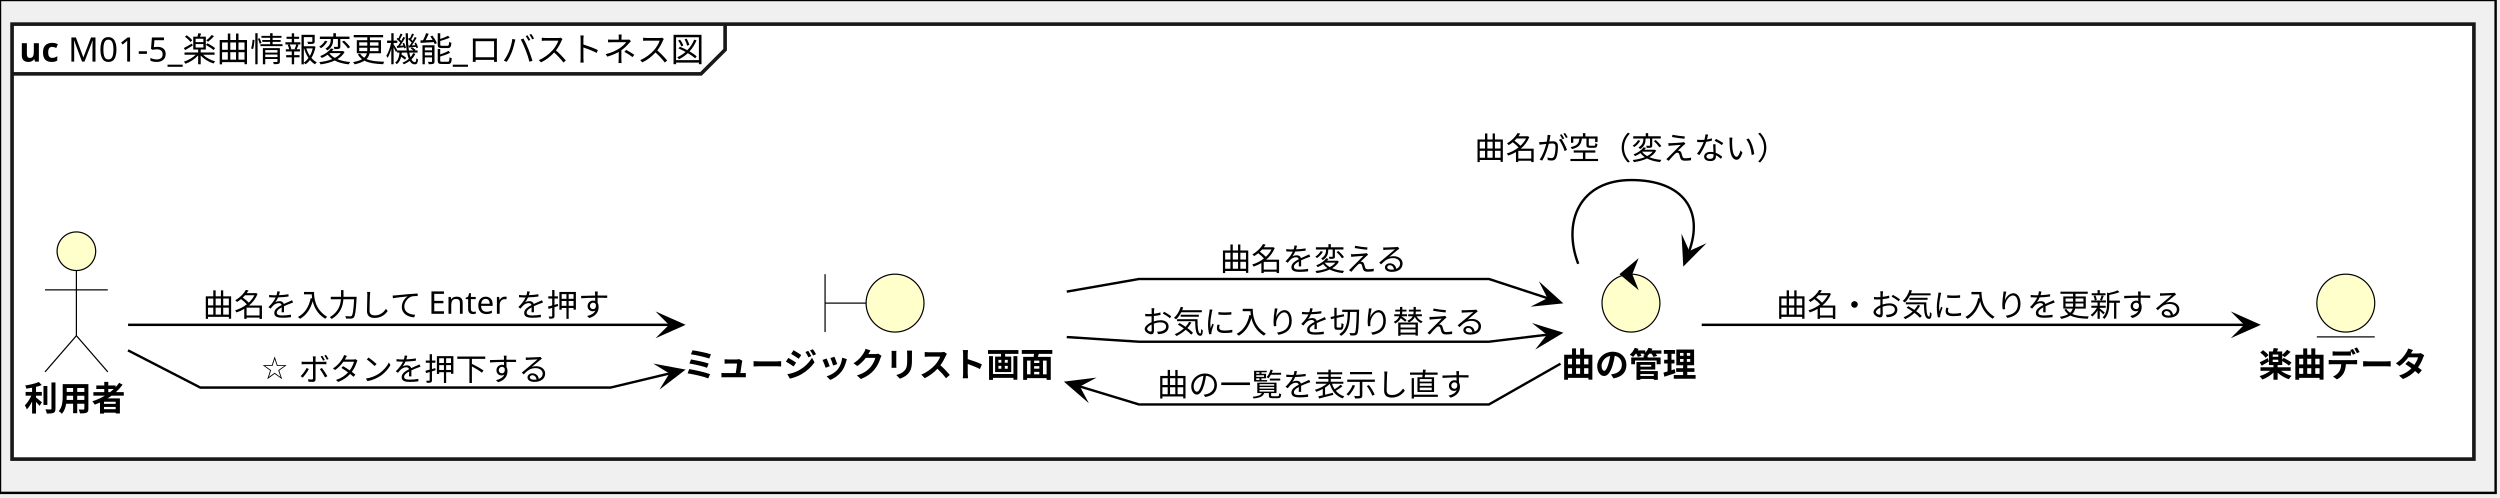
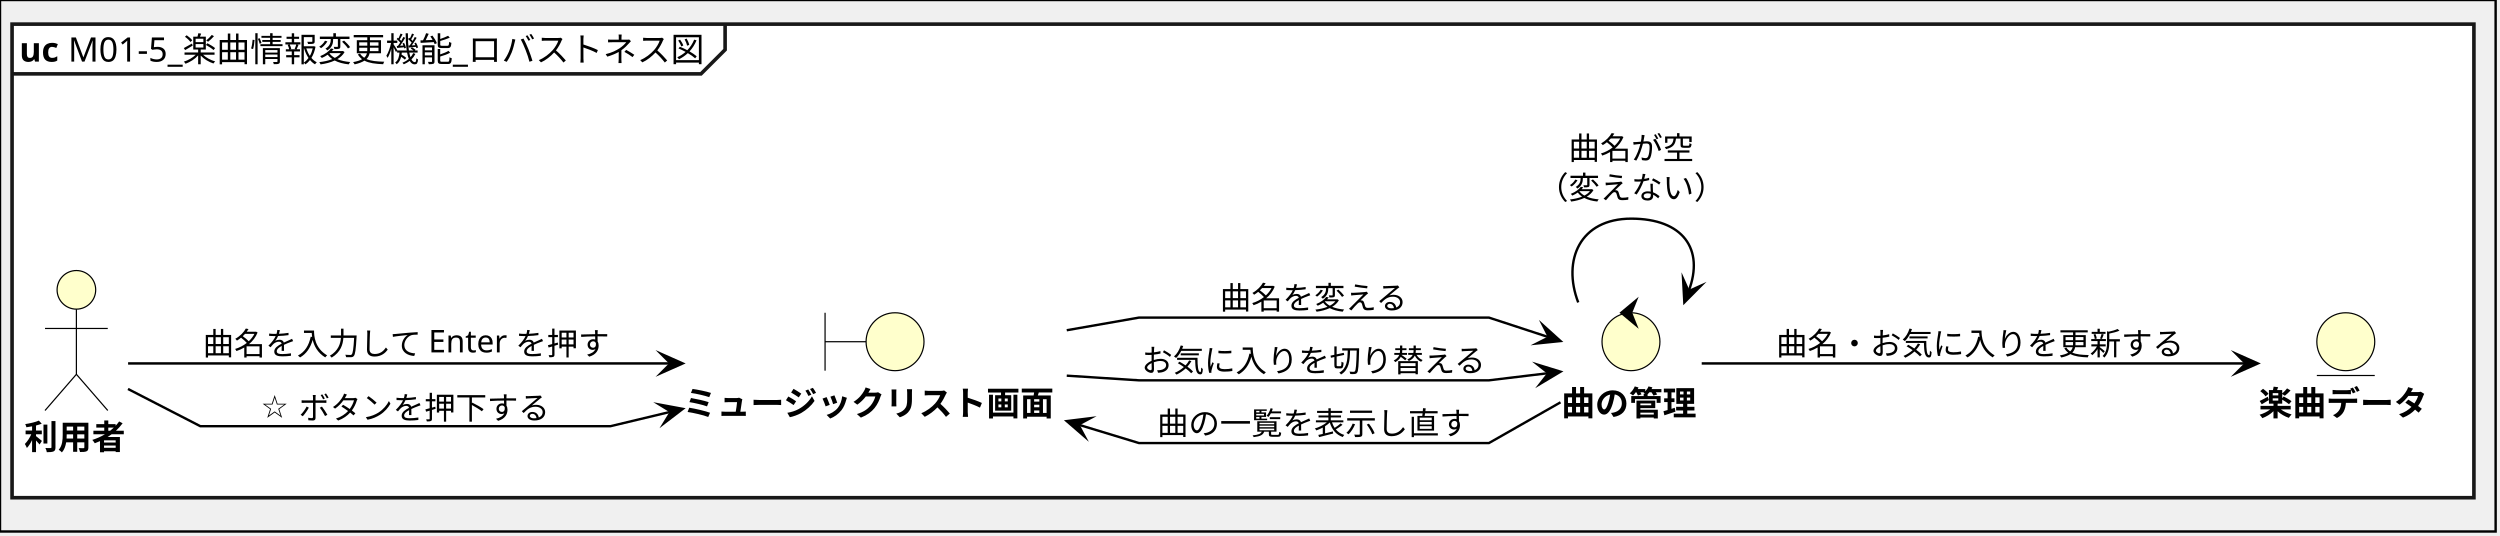
- <svg xmlns="http://www.w3.org/2000/svg" version="1.1" data-diagram-type="DESCRIPTION" style="width:1036px;height:206px;background:#FFFFFF;" width="1036px" height="206px" viewBox="0 0 1036 206" zoomAndPan="magnify" preserveAspectRatio="none" contentStyleType="text/css">
+ <svg xmlns="http://www.w3.org/2000/svg" version="1.1" data-diagram-type="DESCRIPTION" style="width:1036px;height:222px;background:#FFFFFF;" width="1036px" height="222px" viewBox="0 0 1036 222" zoomAndPan="magnify" preserveAspectRatio="none" contentStyleType="text/css">
  <defs />
  <g font-family="sans-serif" lengthAdjust="spacing">
-     <rect x="0" y="0" width="1034.188" height="204.252" fill="none" style="stroke:#000;stroke-width:1;" />
-     <rect x="5" y="10" width="1020.188" height="180.252" fill="#FFF" style="stroke:#181818;stroke-width:1.5;" />
+     <rect x="0" y="0" width="1034.188" height="220.252" fill="none" style="stroke:#000;stroke-width:1;" />
+     <rect x="5" y="10" width="1020.188" height="196.252" fill="#FFF" style="stroke:#181818;stroke-width:1.5;" />
    <path d="M300.482,10 L300.482,20.609 L290.482,30.609 L5,30.609" style="stroke:#181818;stroke-width:1.5;" fill="none" />
    <text x="8" y="25.533" fill="#000" font-size="14" textLength="16.338" font-weight="700">uc</text>
    <text x="28.228" y="25.533" fill="#000" font-size="14" textLength="265.255">M01-5_楽曲情報変更機能_ロバストネス図</text>
    <g class="entity" data-qualified-name="A1" id="ent0001" data-source-line="4">
-       <ellipse cx="31.656" cy="104.109" rx="8" ry="8" fill="#FFC" style="stroke:#000;stroke-width:0.5;" />
-       <path d="M31.656,112.109 L31.656,139.109 M18.656,120.109 L44.656,120.109 M31.656,139.109 L18.656,154.109 M31.656,139.109 L44.656,154.109" style="stroke:#000;stroke-width:0.5;" fill="none" />
-       <text x="10" y="170.143" fill="#000" font-size="14" textLength="43.313" font-weight="700">利用者</text>
+       <ellipse cx="31.656" cy="120.109" rx="8" ry="8" fill="#FFC" style="stroke:#000;stroke-width:0.5;" />
+       <path d="M31.656,128.109 L31.656,155.109 M18.656,136.109 L44.656,136.109 M31.656,155.109 L18.656,170.109 M31.656,155.109 L44.656,170.109" style="stroke:#000;stroke-width:0.5;" fill="none" />
+       <text x="10" y="186.143" fill="#000" font-size="14" textLength="43.313" font-weight="700">利用者</text>
    </g>
    <g class="entity" data-qualified-name="B1" id="ent0002" data-source-line="5">
-       <path d="M341.906,113.609 L341.906,137.609 M341.906,125.609 L358.906,125.609" style="stroke:#000;stroke-width:0.5;" fill="none" />
-       <ellipse cx="370.906" cy="125.609" rx="12" ry="12" fill="#FFC" style="stroke:#000;stroke-width:0.5;" />
-       <text x="283" y="156.143" fill="#000" font-size="14" textLength="158.813" font-weight="700">ミュージックリスト画面</text>
+       <path d="M341.906,129.609 L341.906,153.609 M341.906,141.609 L358.906,141.609" style="stroke:#000;stroke-width:0.5;" fill="none" />
+       <ellipse cx="370.906" cy="141.609" rx="12" ry="12" fill="#FFC" style="stroke:#000;stroke-width:0.5;" />
+       <text x="283" y="172.143" fill="#000" font-size="14" textLength="158.813" font-weight="700">ミュージックリスト画面</text>
    </g>
    <g class="entity" data-qualified-name="C1" id="ent0003" data-source-line="6">
-       <ellipse cx="675.875" cy="125.609" rx="12" ry="12" fill="#FFC" style="stroke:#000;stroke-width:0.5;" />
-       <polygon points="671.875,113.609,677.875,108.609,675.875,113.609,677.875,118.609,671.875,113.609" fill="#000" style="stroke:#000;stroke-width:1;stroke-linejoin:miter;stroke-miterlimit:10;" />
-       <text x="647" y="156.143" fill="#000" font-size="14" textLength="57.75" font-weight="700">曲の管理</text>
+       <ellipse cx="675.875" cy="141.609" rx="12" ry="12" fill="#FFC" style="stroke:#000;stroke-width:0.5;" />
+       <polygon points="671.875,129.609,677.875,124.609,675.875,129.609,677.875,134.609,671.875,129.609" fill="#000" style="stroke:#000;stroke-width:1;stroke-linejoin:miter;stroke-miterlimit:10;" />
+       <text x="647" y="172.143" fill="#000" font-size="14" textLength="57.75" font-weight="700">曲の管理</text>
    </g>
    <g class="entity" data-qualified-name="E1" id="ent0004" data-source-line="7">
-       <ellipse cx="972.094" cy="125.609" rx="12" ry="12" fill="#FFC" style="stroke:#000;stroke-width:0.5;" />
-       <line x1="960.094" y1="139.609" x2="984.094" y2="139.609" style="stroke:#000;stroke-width:0.5;" />
-       <text x="936" y="156.143" fill="#000" font-size="14" textLength="72.188" font-weight="700">楽曲データ</text>
+       <ellipse cx="972.094" cy="141.609" rx="12" ry="12" fill="#FFC" style="stroke:#000;stroke-width:0.5;" />
+       <line x1="960.094" y1="155.609" x2="984.094" y2="155.609" style="stroke:#000;stroke-width:0.5;" />
+       <text x="936" y="172.143" fill="#000" font-size="14" textLength="72.188" font-weight="700">楽曲データ</text>
    </g>
    <g class="link" data-entity-1="ent0001" data-entity-2="ent0002" id="lnk5" data-source-line="9" data-link-type="dependency">
-       <path d="M53.08,134.609 C98.1,134.609 202.32,134.609 277.91,134.609" style="stroke:#000;stroke-width:1;" fill="none" id="A1-to-B1" />
-       <polygon points="282.91,134.609,273.91,130.609,277.91,134.609,273.91,138.609,282.91,134.609" fill="#000" style="stroke:#000;stroke-width:1;stroke-linejoin:miter;stroke-miterlimit:10;" />
-       <text x="84" y="131.104" fill="#000" font-size="13" textLength="168.295">曲名を入力して Enter を押す</text>
+       <path d="M53.08,150.609 C98.1,150.609 202.32,150.609 277.91,150.609" style="stroke:#000;stroke-width:1;" fill="none" id="A1-to-B1" />
+       <polygon points="282.91,150.609,273.91,146.609,277.91,150.609,273.91,154.609,282.91,150.609" fill="#000" style="stroke:#000;stroke-width:1;stroke-linejoin:miter;stroke-miterlimit:10;" />
+       <text x="84" y="147.104" fill="#000" font-size="13" textLength="168.295">曲名を入力して Enter を押す</text>
    </g>
    <g class="link" data-entity-1="ent0001" data-entity-2="ent0002" id="lnk6" data-source-line="10" data-link-type="dependency">
-       <path d="M53.04,145.189 C67.02,152.379 83,160.609 83,160.609 C83,160.609 253,160.609 253,160.609 C253,160.609 261.107,158.663 278.077,154.603" style="stroke:#000;stroke-width:1;" fill="none" id="A1-to-B1-1" />
-       <polygon points="282.94,153.439,273.256,151.643,278.077,154.603,275.118,159.424,282.94,153.439" fill="#000" style="stroke:#000;stroke-width:1;stroke-linejoin:miter;stroke-miterlimit:10;" />
-       <text x="108" y="157.104" fill="#000" font-size="13" textLength="120.612">☆ ボタンを押下する</text>
+       <path d="M53.04,161.189 C67.02,168.379 83,176.609 83,176.609 C83,176.609 253,176.609 253,176.609 C253,176.609 261.107,174.663 278.077,170.603" style="stroke:#000;stroke-width:1;" fill="none" id="A1-to-B1-1" />
+       <polygon points="282.94,169.439,273.256,167.643,278.077,170.603,275.118,175.424,282.94,169.439" fill="#000" style="stroke:#000;stroke-width:1;stroke-linejoin:miter;stroke-miterlimit:10;" />
+       <text x="108" y="173.104" fill="#000" font-size="13" textLength="120.612">☆ ボタンを押下する</text>
    </g>
    <g class="link" data-entity-1="ent0002" data-entity-2="ent0003" id="lnk7" data-source-line="11" data-link-type="dependency">
-       <path d="M442.06,120.849 C459.03,117.879 472,115.609 472,115.609 C472,115.609 617,115.609 617,115.609 C617,115.609 627.208,118.953 641.928,123.773" style="stroke:#000;stroke-width:1;" fill="none" id="B1-to-C1" />
-       <polygon points="646.68,125.329,639.372,118.727,641.928,123.773,636.882,126.33,646.68,125.329" fill="#000" style="stroke:#000;stroke-width:1;stroke-linejoin:miter;stroke-miterlimit:10;" />
-       <text x="505.5" y="112.104" fill="#000" font-size="13" textLength="78">曲名を変える</text>
+       <path d="M442.06,136.849 C459.03,133.879 472,131.609 472,131.609 C472,131.609 617,131.609 617,131.609 C617,131.609 627.208,134.953 641.928,139.773" style="stroke:#000;stroke-width:1;" fill="none" id="B1-to-C1" />
+       <polygon points="646.68,141.329,639.372,134.727,641.928,139.773,636.882,142.33,646.68,141.329" fill="#000" style="stroke:#000;stroke-width:1;stroke-linejoin:miter;stroke-miterlimit:10;" />
+       <text x="505.5" y="128.104" fill="#000" font-size="13" textLength="78">曲名を変える</text>
    </g>
    <g class="link" data-entity-1="ent0002" data-entity-2="ent0003" id="lnk8" data-source-line="12" data-link-type="dependency">
-       <path d="M442.06,139.679 C459.03,140.769 472,141.609 472,141.609 C472,141.609 617,141.609 617,141.609 C617,141.609 626.996,140.396 641.716,138.626" style="stroke:#000;stroke-width:1;" fill="none" id="B1-to-C1-1" />
-       <polygon points="646.68,138.029,637.267,135.132,641.716,138.626,638.222,143.075,646.68,138.029" fill="#000" style="stroke:#000;stroke-width:1;stroke-linejoin:miter;stroke-miterlimit:10;" />
-       <text x="473" y="138.104" fill="#000" font-size="13" textLength="143">お気に入りを切り替える</text>
+       <path d="M442.06,155.679 C459.03,156.769 472,157.609 472,157.609 C472,157.609 617,157.609 617,157.609 C617,157.609 626.996,156.396 641.716,154.626" style="stroke:#000;stroke-width:1;" fill="none" id="B1-to-C1-1" />
+       <polygon points="646.68,154.029,637.267,151.132,641.716,154.626,638.222,159.075,646.68,154.029" fill="#000" style="stroke:#000;stroke-width:1;stroke-linejoin:miter;stroke-miterlimit:10;" />
+       <text x="473" y="154.104" fill="#000" font-size="13" textLength="143">お気に入りを切り替える</text>
    </g>
    <g class="link" data-entity-1="ent0003" data-entity-2="ent0002" id="lnk11" data-source-line="15" data-link-type="dependency">
-       <path d="M646.68,150.719 C631.96,159.099 617,167.609 617,167.609 C617,167.609 472,167.609 472,167.609 C472,167.609 463.814,165.124 446.844,159.964" style="stroke:#000;stroke-width:1;" fill="none" id="C1-to-B1" />
-       <polygon points="442.06,158.509,449.507,164.955,446.844,159.964,451.834,157.301,442.06,158.509" fill="#000" style="stroke:#000;stroke-width:1;stroke-linejoin:miter;stroke-miterlimit:10;" />
-       <text x="479.5" y="164.104" fill="#000" font-size="13" textLength="130">曲の一覧を表示し直す</text>
+       <path d="M646.68,166.719 C631.96,175.099 617,183.609 617,183.609 C617,183.609 472,183.609 472,183.609 C472,183.609 463.814,181.124 446.844,175.964" style="stroke:#000;stroke-width:1;" fill="none" id="C1-to-B1" />
+       <polygon points="442.06,174.509,449.507,180.955,446.844,175.964,451.834,173.301,442.06,174.509" fill="#000" style="stroke:#000;stroke-width:1;stroke-linejoin:miter;stroke-miterlimit:10;" />
+       <text x="479.5" y="180.104" fill="#000" font-size="13" textLength="130">曲の一覧を表示し直す</text>
    </g>
    <g class="link" data-entity-1="ent0003" data-entity-2="ent0003" id="lnk9" data-source-line="13" data-link-type="dependency">
-       <path d="M654.01,109.329 C647.34,91.839 654.67,74.609 676,74.609 C697.33,74.609 706.442,87.168 699.772,104.658" style="stroke:#000;stroke-width:1;" fill="none" id="C1-to-C1" />
-       <polygon points="697.99,109.329,704.934,102.345,699.772,104.658,697.46,99.495,697.99,109.329" fill="#000" style="stroke:#000;stroke-width:1;stroke-linejoin:miter;stroke-miterlimit:10;" />
-       <text x="611" y="66.104" fill="#000" font-size="13" textLength="130">曲名が空（変えない）</text>
+       <path d="M654.01,125.329 C647.34,107.839 654.67,90.609 676,90.609 C697.33,90.609 706.442,103.168 699.772,120.658" style="stroke:#000;stroke-width:1;" fill="none" id="C1-to-C1" />
+       <polygon points="697.99,125.329,704.934,118.345,699.772,120.658,697.46,115.495,697.99,125.329" fill="#000" style="stroke:#000;stroke-width:1;stroke-linejoin:miter;stroke-miterlimit:10;" />
+       <text x="650" y="66.104" fill="#000" font-size="13" textLength="52">曲名が空</text>
+       <text x="637" y="82.456" fill="#000" font-size="13" textLength="78">（変えない）</text>
    </g>
    <g class="link" data-entity-1="ent0003" data-entity-2="ent0004" id="lnk10" data-source-line="14" data-link-type="dependency">
-       <path d="M705.19,134.609 C759.09,134.609 871.62,134.609 930.67,134.609" style="stroke:#000;stroke-width:1;" fill="none" id="C1-to-E1" />
-       <polygon points="935.67,134.609,926.67,130.609,930.67,134.609,926.67,138.609,935.67,134.609" fill="#000" style="stroke:#000;stroke-width:1;stroke-linejoin:miter;stroke-miterlimit:10;" />
-       <text x="736" y="131.104" fill="#000" font-size="13" textLength="169">曲名・お気に入りを更新する</text>
+       <path d="M705.19,150.609 C759.09,150.609 871.62,150.609 930.67,150.609" style="stroke:#000;stroke-width:1;" fill="none" id="C1-to-E1" />
+       <polygon points="935.67,150.609,926.67,146.609,930.67,150.609,926.67,154.609,935.67,150.609" fill="#000" style="stroke:#000;stroke-width:1;stroke-linejoin:miter;stroke-miterlimit:10;" />
+       <text x="736" y="147.104" fill="#000" font-size="13" textLength="169">曲名・お気に入りを更新する</text>
    </g>
  </g>
</svg>
